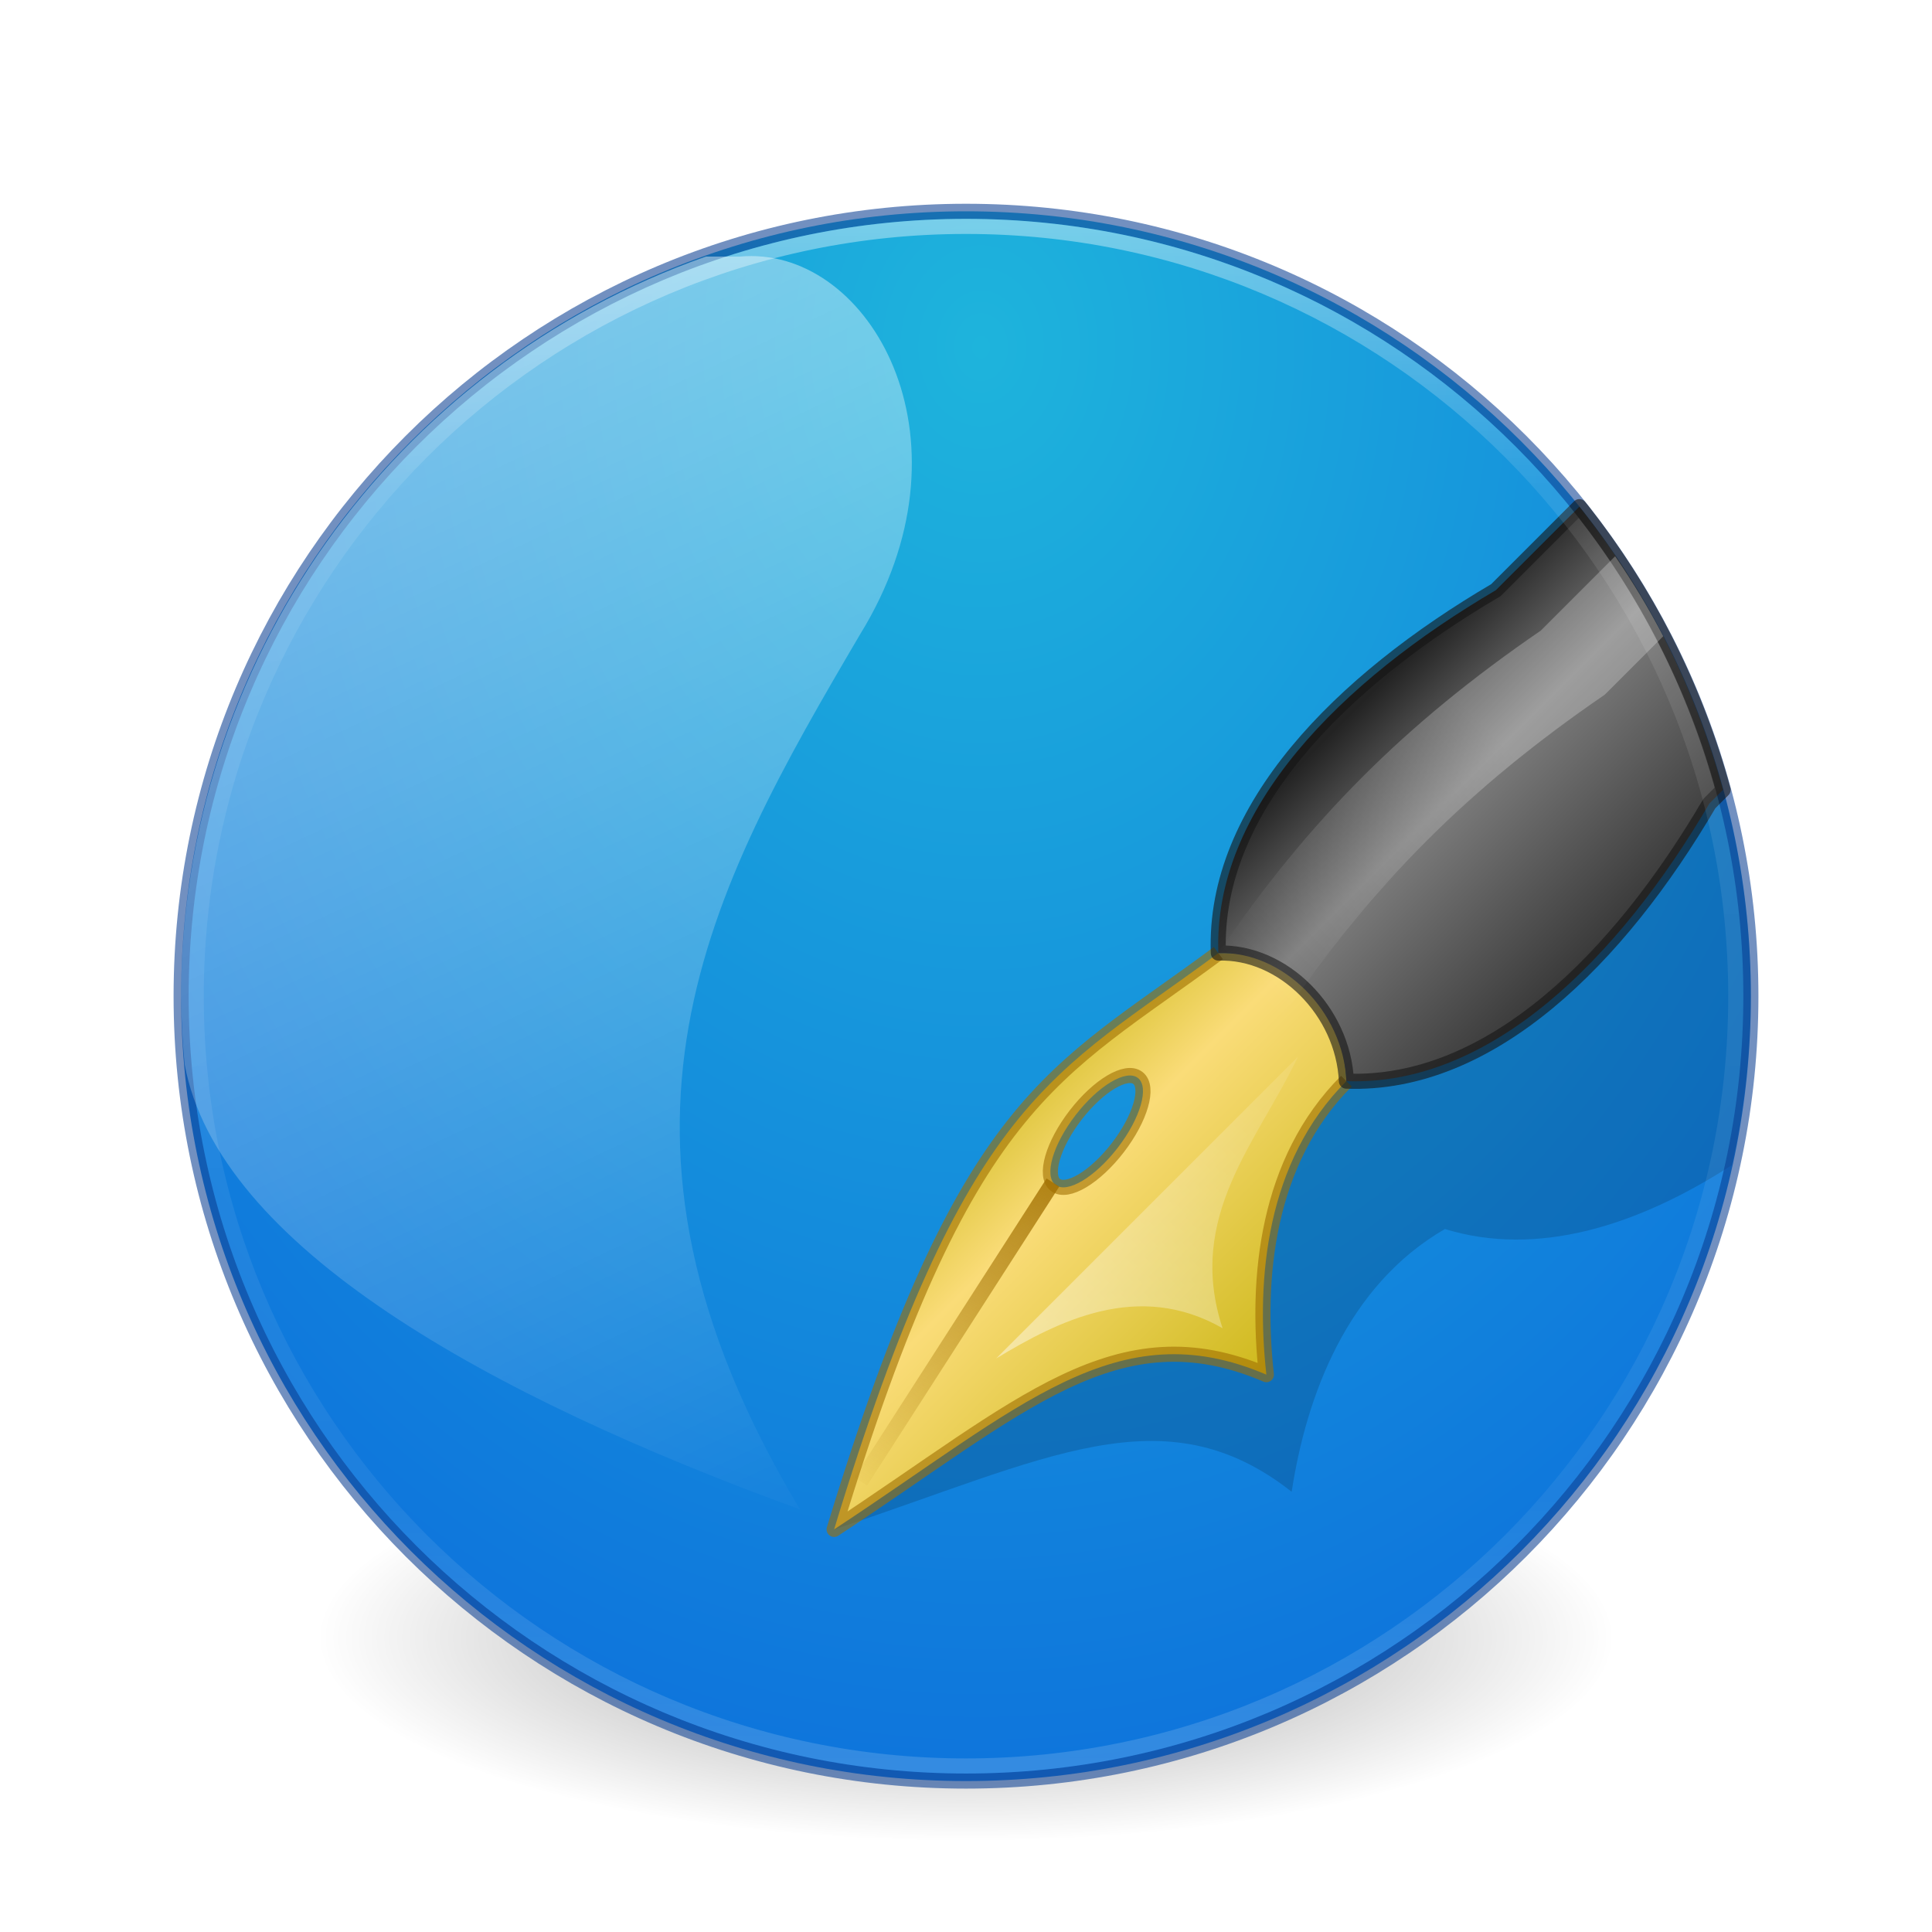
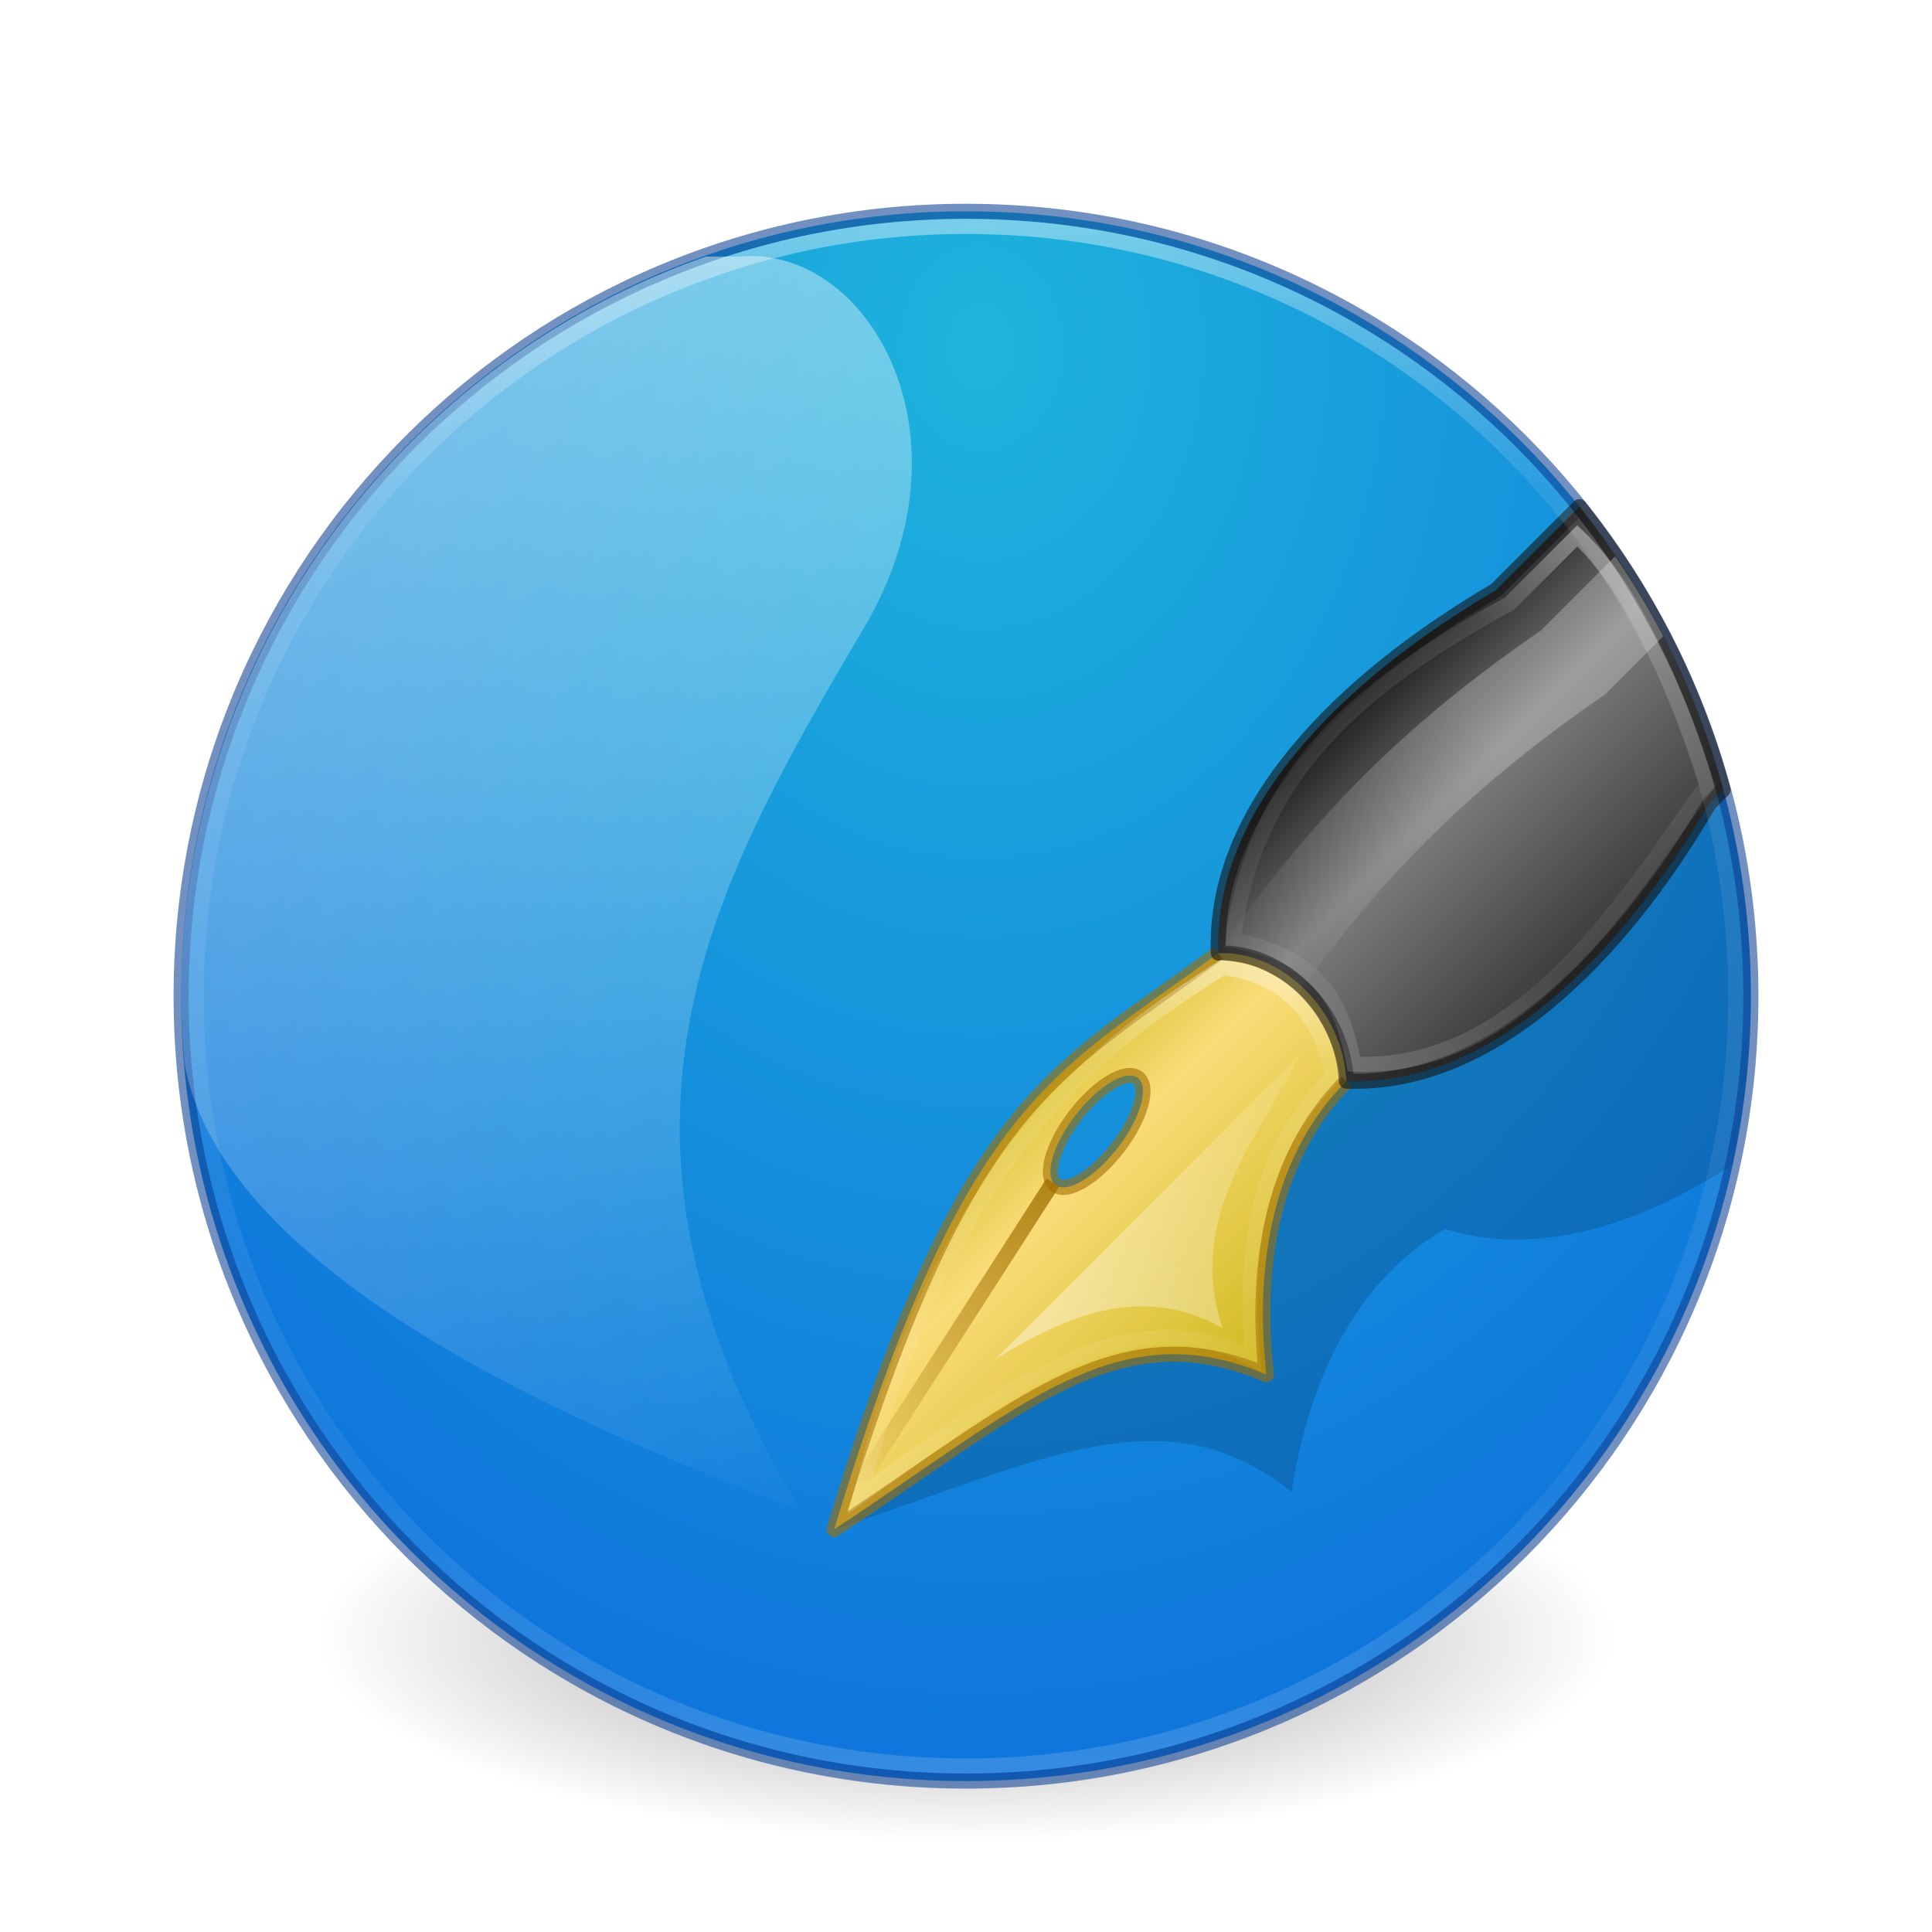
<svg xmlns="http://www.w3.org/2000/svg" xmlns:xlink="http://www.w3.org/1999/xlink" width="128" height="128" viewBox="0 0 128 128" id="svg2" version="1.1">
  <defs id="defs4">
    <linearGradient id="linearGradient4247">
      <stop style="stop-color:#a06e00;stop-opacity:1;" offset="0" id="stop4249" />
      <stop style="stop-color:#a06e00;stop-opacity:0;" offset="1" id="stop4251" />
    </linearGradient>
    <linearGradient id="linearGradient4228">
      <stop style="stop-color:#ffffff;stop-opacity:1;" offset="0" id="stop4230" />
      <stop style="stop-color:#ffffff;stop-opacity:0;" offset="1" id="stop4232" />
    </linearGradient>
    <linearGradient id="linearGradient4181">
      <stop style="stop-color:#000000;stop-opacity:1;" offset="0" id="stop4183" />
      <stop style="stop-color:#000000;stop-opacity:0;" offset="1" id="stop4185" />
    </linearGradient>
    <linearGradient id="linearGradient4167">
      <stop style="stop-color:#ffffff;stop-opacity:1;" offset="0" id="stop4169" />
      <stop id="stop4175" offset="0.171" style="stop-color:#ffffff;stop-opacity:0.235" />
      <stop style="stop-color:#ffffff;stop-opacity:0.157" offset="0.825" id="stop4177" />
      <stop style="stop-color:#ffffff;stop-opacity:0.392" offset="1" id="stop4171" />
    </linearGradient>
    <radialGradient xlink:href="#linearGradient4177" id="radialGradient4160" cx="52.087" cy="960.239" fx="52.087" fy="960.239" r="52" gradientUnits="userSpaceOnUse" gradientTransform="matrix(0,2.307692,-1.826922,0,1819.282,827.1618)" />
    <radialGradient xlink:href="#linearGradient4181" id="radialGradient4187" cx="64" cy="1032.862" fx="64" fy="1032.862" r="43" gradientTransform="matrix(1,0,0,0.3139535,0,708.5915)" gradientUnits="userSpaceOnUse" />
    <linearGradient id="linearGradient4644-104-3-3-6-2-3-4">
      <stop offset="0" style="stop-color:#ff4035;stop-opacity:1;" id="stop5237-6-5-1-7-5-2" />
      <stop offset="1" style="stop-color:#dc311a;stop-opacity:1;" id="stop5239-4-6-4-8-4-8" />
    </linearGradient>
    <linearGradient xlink:href="#linearGradient4167" id="linearGradient4166" x1="64.397" y1="939.208" x2="64.397" y2="1041.274" gradientUnits="userSpaceOnUse" />
    <linearGradient id="linearGradient4177">
      <stop style="stop-color:#1eb4dc;stop-opacity:1" offset="0" id="stop4179" />
      <stop style="stop-color:#0a64dc;stop-opacity:1" offset="1" id="stop4181" />
    </linearGradient>
    <linearGradient id="linearGradient4250">
      <stop style="stop-color:#232323;stop-opacity:1" offset="0" id="stop4252" />
      <stop id="stop4258" offset="0.312" style="stop-color:#7d7d7d;stop-opacity:1" />
      <stop style="stop-color:#232323;stop-opacity:1" offset="1" id="stop4254" />
    </linearGradient>
    <linearGradient id="linearGradient4262">
      <stop style="stop-color:#c8b40f;stop-opacity:1" offset="0" id="stop4264" />
      <stop id="stop4270" offset="0.351" style="stop-color:#fadc78;stop-opacity:1" />
      <stop style="stop-color:#c8b40f;stop-opacity:1" offset="1" id="stop4266" />
    </linearGradient>
    <linearGradient xlink:href="#linearGradient4228" id="linearGradient4234" x1="13.767" y1="939.873" x2="55" y2="1027.362" gradientUnits="userSpaceOnUse" gradientTransform="translate(0,-924.3622)" />
    <linearGradient xlink:href="#linearGradient4262" id="linearGradient4235" gradientUnits="userSpaceOnUse" gradientTransform="matrix(1.247834,1.247834,1.247834,-1.247834,-11.11648,1011.72)" x1="23" y1="33.75" x2="41" y2="33.75" />
    <linearGradient xlink:href="#linearGradient4250" id="linearGradient4241" gradientUnits="userSpaceOnUse" gradientTransform="matrix(1.212187,1.212187,1.212187,-1.212187,-1206.374,1284.945)" x1="24" y1="1048.862" x2="40" y2="1048.862" />
    <linearGradient xlink:href="#linearGradient4247" id="linearGradient4253" x1="73" y1="997.362" x2="65" y2="967.362" gradientUnits="userSpaceOnUse" gradientTransform="matrix(-0.7071068,-0.7071068,0.7071068,-0.7071068,-581.0364,1753.912)" />
    <linearGradient xlink:href="#linearGradient4228" id="linearGradient4257" gradientUnits="userSpaceOnUse" gradientTransform="matrix(-1.257079,-1.257079,1.257079,-1.257079,-1173.832,1411.66)" x1="36" y1="1048.362" x2="36" y2="1035.362" />
    <linearGradient xlink:href="#linearGradient4228" id="linearGradient4190" x1="57" y1="1023.362" x2="91" y2="989.362" gradientUnits="userSpaceOnUse" />
+     <linearGradient xlink:href="#linearGradient4167" id="linearGradient4192" x1="100" y1="959.362" x2="100" y2="995.362" gradientUnits="userSpaceOnUse" />
+     <linearGradient xlink:href="#linearGradient4167" id="linearGradient4202" x1="73" y1="988.362" x2="73" y2="1024.362" gradientUnits="userSpaceOnUse" />
  </defs>
  <g id="layer1" transform="translate(0,-924.3622)">
    <rect style="opacity:0.4;fill:url(#radialGradient4187);fill-opacity:1;stroke:none;stroke-width:3;stroke-linejoin:round;stroke-miterlimit:4;stroke-dasharray:none;stroke-opacity:1" id="rect4179" width="86" height="27" x="21" y="1019.362" />
    <circle style="opacity:1;fill:url(#radialGradient4160);fill-opacity:1;stroke:none;stroke-width:2.915;stroke-linejoin:round;stroke-miterlimit:4;stroke-dasharray:none;stroke-opacity:1" id="path4136" cx="64" cy="990.362" r="52" />
    <path style="opacity:0.15;fill:#000000;fill-opacity:1;fill-rule:evenodd;stroke:none;stroke-width:1px;stroke-linecap:butt;stroke-linejoin:miter;stroke-opacity:1" d="M 114.156 52.314 L 113.715 52.568 C 102.256 55.72 91.864 61.721 89.734 71.033 C 77.043 76.051 71.127 75.867 55.262 101.328 C 69.319 96.676 77.114 92.176 85.578 98.836 C 86.542 92.506 89.237 85.176 95.732 81.426 C 101.824 83.302 108.475 81.242 114.742 77.191 A 52 52 0 0 0 116 66 A 52 52 0 0 0 114.156 52.314 z M 81.371 77.309 C 81.682 77.285 81.95 77.319 82.154 77.416 C 82.271 77.471 82.368 77.548 82.441 77.645 C 83.034 78.418 81.922 80.263 79.959 81.764 C 77.995 83.265 75.925 83.854 75.334 83.078 C 74.741 82.304 75.852 80.46 77.814 78.959 C 79.103 77.974 80.439 77.38 81.371 77.309 z " transform="translate(0,924.3622)" id="path4183" />
    <circle r="52" cy="990.362" cx="64" id="circle4154" style="opacity:0.6;fill:none;fill-opacity:1;stroke:#144696;stroke-width:1;stroke-linejoin:round;stroke-miterlimit:4;stroke-dasharray:none;stroke-opacity:1" />
    <path style="opacity:0.5;fill:url(#linearGradient4234);fill-opacity:1;stroke:none;stroke-width:1;stroke-linecap:butt;stroke-linejoin:round;stroke-miterlimit:4;stroke-dasharray:none;stroke-opacity:1" d="M 49.795 16.965 C 49.531 16.964 49.266 16.975 49 17 L 46.764 17 A 52 52 0 0 0 12 66 A 52 52 0 0 0 12.23 70.498 C 14.44 82.567 32.404 92.511 53 100 C 38 75 47 59 57 42 C 64.75 29.406 57.978 17.005 49.795 16.965 z " transform="translate(0,924.3622)" id="rect4224" />
    <path id="path4232" d="m 55.262,1025.689 c 12.374,-8.132 18.738,-14.496 28.638,-10.253 -0.707,-6.364 2.8e-5,-14.142 5.303,-19.445 C 89,991.362 86,987.362 80.718,987.506 69.758,995.637 63.997,996.989 55.262,1025.689 Z m 14.665,-22.824 c -0.773,-0.594 -0.177,-2.663 1.331,-4.621 1.508,-1.958 3.357,-3.063 4.129,-2.466 0.773,0.594 0.177,2.663 -1.331,4.621 -1.508,1.958 -3.357,3.063 -4.129,2.466 z" style="fill:url(#linearGradient4235);fill-opacity:1;fill-rule:evenodd;stroke:none;stroke-width:1px;stroke-linecap:butt;stroke-linejoin:miter;stroke-opacity:1" />
    <path style="opacity:0.6;fill:none;fill-opacity:1;fill-rule:evenodd;stroke:#a06e00;stroke-width:1px;stroke-linecap:butt;stroke-linejoin:round;stroke-opacity:1" d="m 80.718,987.506 c -10.96,8.132 -16.721,9.484 -25.456,38.184 12.374,-8.132 18.738,-14.496 28.638,-10.253 -0.707,-6.364 2.8e-5,-14.142 5.303,-19.445 m -19.276,6.875 c -0.773,-0.594 -0.177,-2.663 1.331,-4.621 1.508,-1.958 3.357,-3.063 4.129,-2.466 0.773,0.594 0.177,2.663 -1.331,4.621 -1.508,1.958 -3.357,3.063 -4.129,2.466 z" id="path4237" />
    <path style="opacity:1;fill:url(#linearGradient4241);fill-opacity:1;stroke:none;stroke-width:1;stroke-linecap:butt;stroke-linejoin:round;stroke-miterlimit:4;stroke-dasharray:none;stroke-opacity:1" d="m 104.637,33.566 -5.533,5.535 C 88.85,45.112 80.365,53.597 80.719,63.143 85,63 89,67 89.203,71.629 c 9.546,0.354 18.031,-8.132 24.041,-18.385 l 0.916,-0.916 c -1.863,-6.838 -5.104,-13.222 -9.523,-18.762 z" transform="translate(0,924.3622)" id="path4239" />
    <path style="opacity:0.6;fill:none;fill-opacity:1;stroke:#141414;stroke-width:1;stroke-linecap:butt;stroke-linejoin:round;stroke-miterlimit:4;stroke-dasharray:none;stroke-opacity:1" d="m 104.637,33.566 -5.533,5.535 C 88.85,45.112 80.365,53.597 80.719,63.143 85,63 89,67 89.203,71.629 c 9.546,0.354 18.031,-8.132 24.041,-18.385 l 0.916,-0.916 c -1.863,-6.838 -5.104,-13.222 -9.523,-18.762 z" transform="translate(0,924.3622)" id="path4243" />
    <path style="fill:none;fill-rule:evenodd;stroke:url(#linearGradient4253);stroke-width:1px;stroke-linecap:butt;stroke-linejoin:miter;stroke-opacity:1" d="m 57.03,1022.507 12.728,-19.799" id="path4245" />
    <path style="opacity:0.25;fill:url(#linearGradient4257);fill-opacity:1;stroke:none;stroke-width:1;stroke-linecap:butt;stroke-linejoin:round;stroke-miterlimit:4;stroke-dasharray:none;stroke-opacity:1" d="M 107.006 36.855 L 102.088 41.773 C 93.092 47.941 86.729 54.304 80.719 63.143 L 84.961 67.387 C 90.971 58.548 97.334 52.183 106.33 46.016 L 110.195 42.152 A 52 52 0 0 0 107.006 36.855 z " transform="translate(0,924.3622)" id="path4255" />
    <circle r="51" cy="990.362" cx="64" id="circle4156" style="opacity:0.4;fill:none;fill-opacity:1;stroke:url(#linearGradient4166);stroke-width:1;stroke-linejoin:round;stroke-miterlimit:4;stroke-dasharray:none;stroke-opacity:1" />
    <path style="fill:url(#linearGradient4190);fill-rule:evenodd;stroke:none;stroke-width:1px;stroke-linecap:butt;stroke-linejoin:miter;stroke-opacity:1;fill-opacity:1;opacity:0.6" d="m 86,994.362 -20,20 c 4.11,-2.48 9.419,-5.193 15,-2 -2.445,-7.423 2.315,-12.352 5,-18 z" id="path4181" />
+     <path style="fill:none;fill-rule:evenodd;stroke:url(#linearGradient4192);stroke-width:1px;stroke-linecap:butt;stroke-linejoin:miter;stroke-opacity:1;opacity:0.4" d="m 104.5,959.862 c 3.481,3.325 6.078,8.837 8.6,16.5 -5.1,7 -12.1,19 -23.4,18.5 -0.693,-3.622 -2.003,-7.145 -8,-8.2 1.3,-10.3 7.453,-16.409 18.3,-22.3 z" id="path4184" />
+     <path style="fill:none;fill-rule:evenodd;stroke:url(#linearGradient4202);stroke-width:1px;stroke-linecap:butt;stroke-linejoin:miter;stroke-opacity:1;opacity:0.4" d="m 81,988.462 c 4.593,0.548 6.655,3.734 7.3,7.2 -3.432,3.694 -6.236,8.345 -5.3,18.7 -8.529,-4.446 -16.802,2.501 -26,9.1 6,-24.1 18,-31.1 24,-35 z" id="path4194" />
  </g>
</svg>
